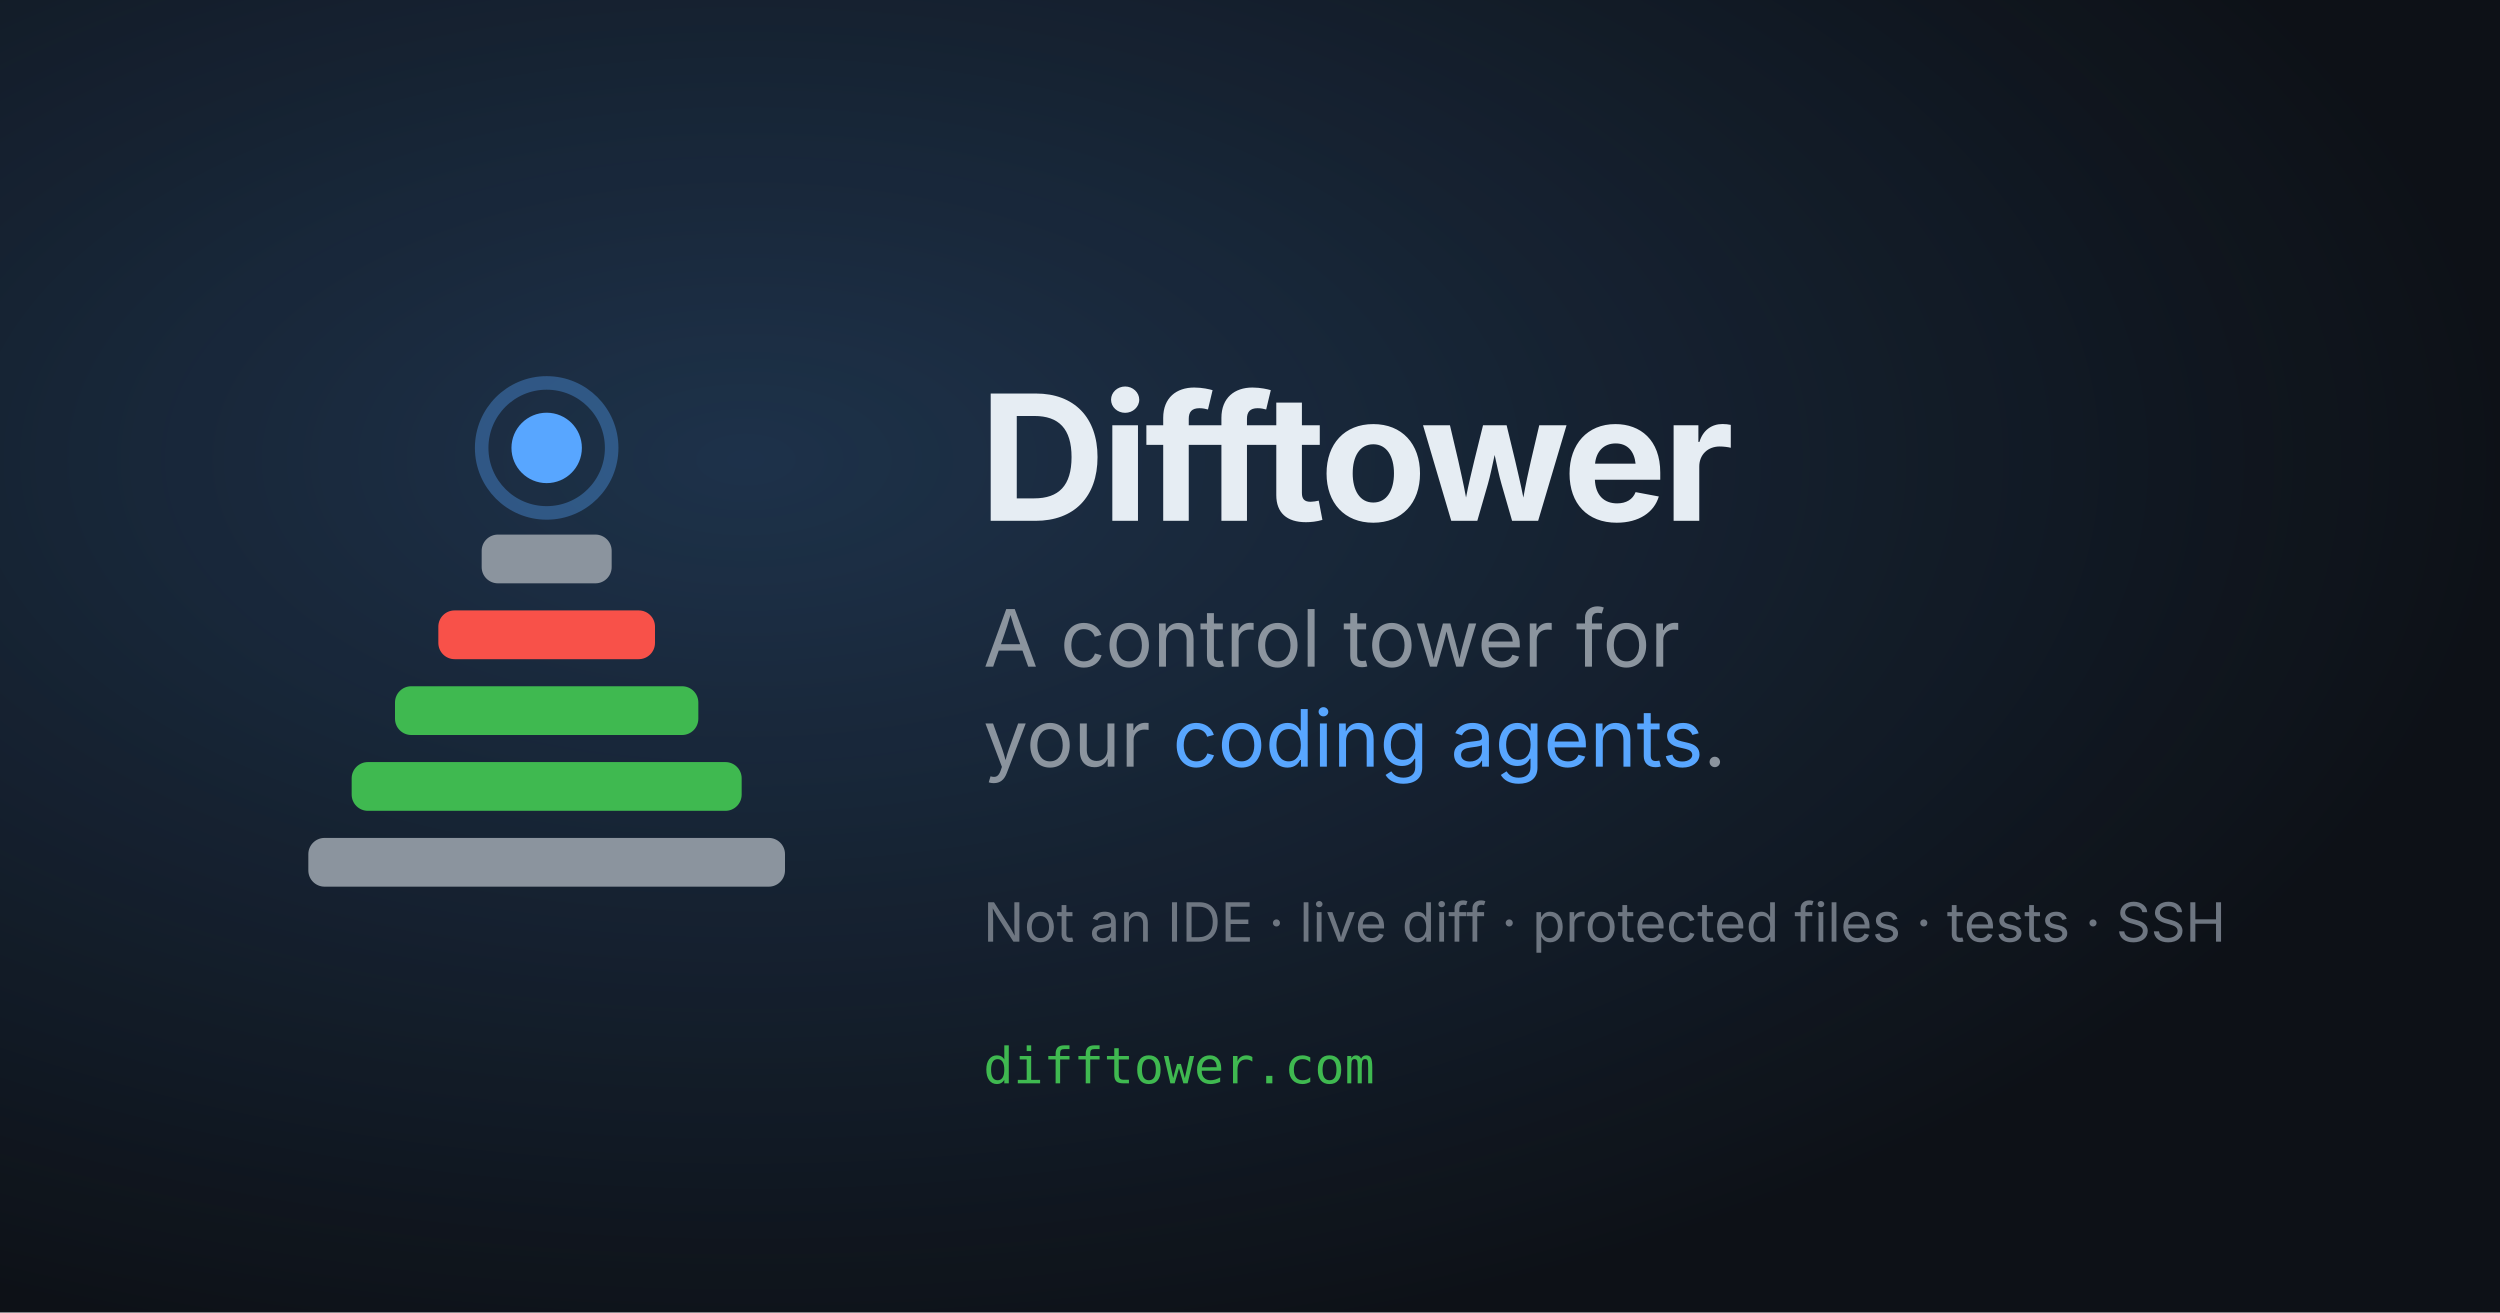
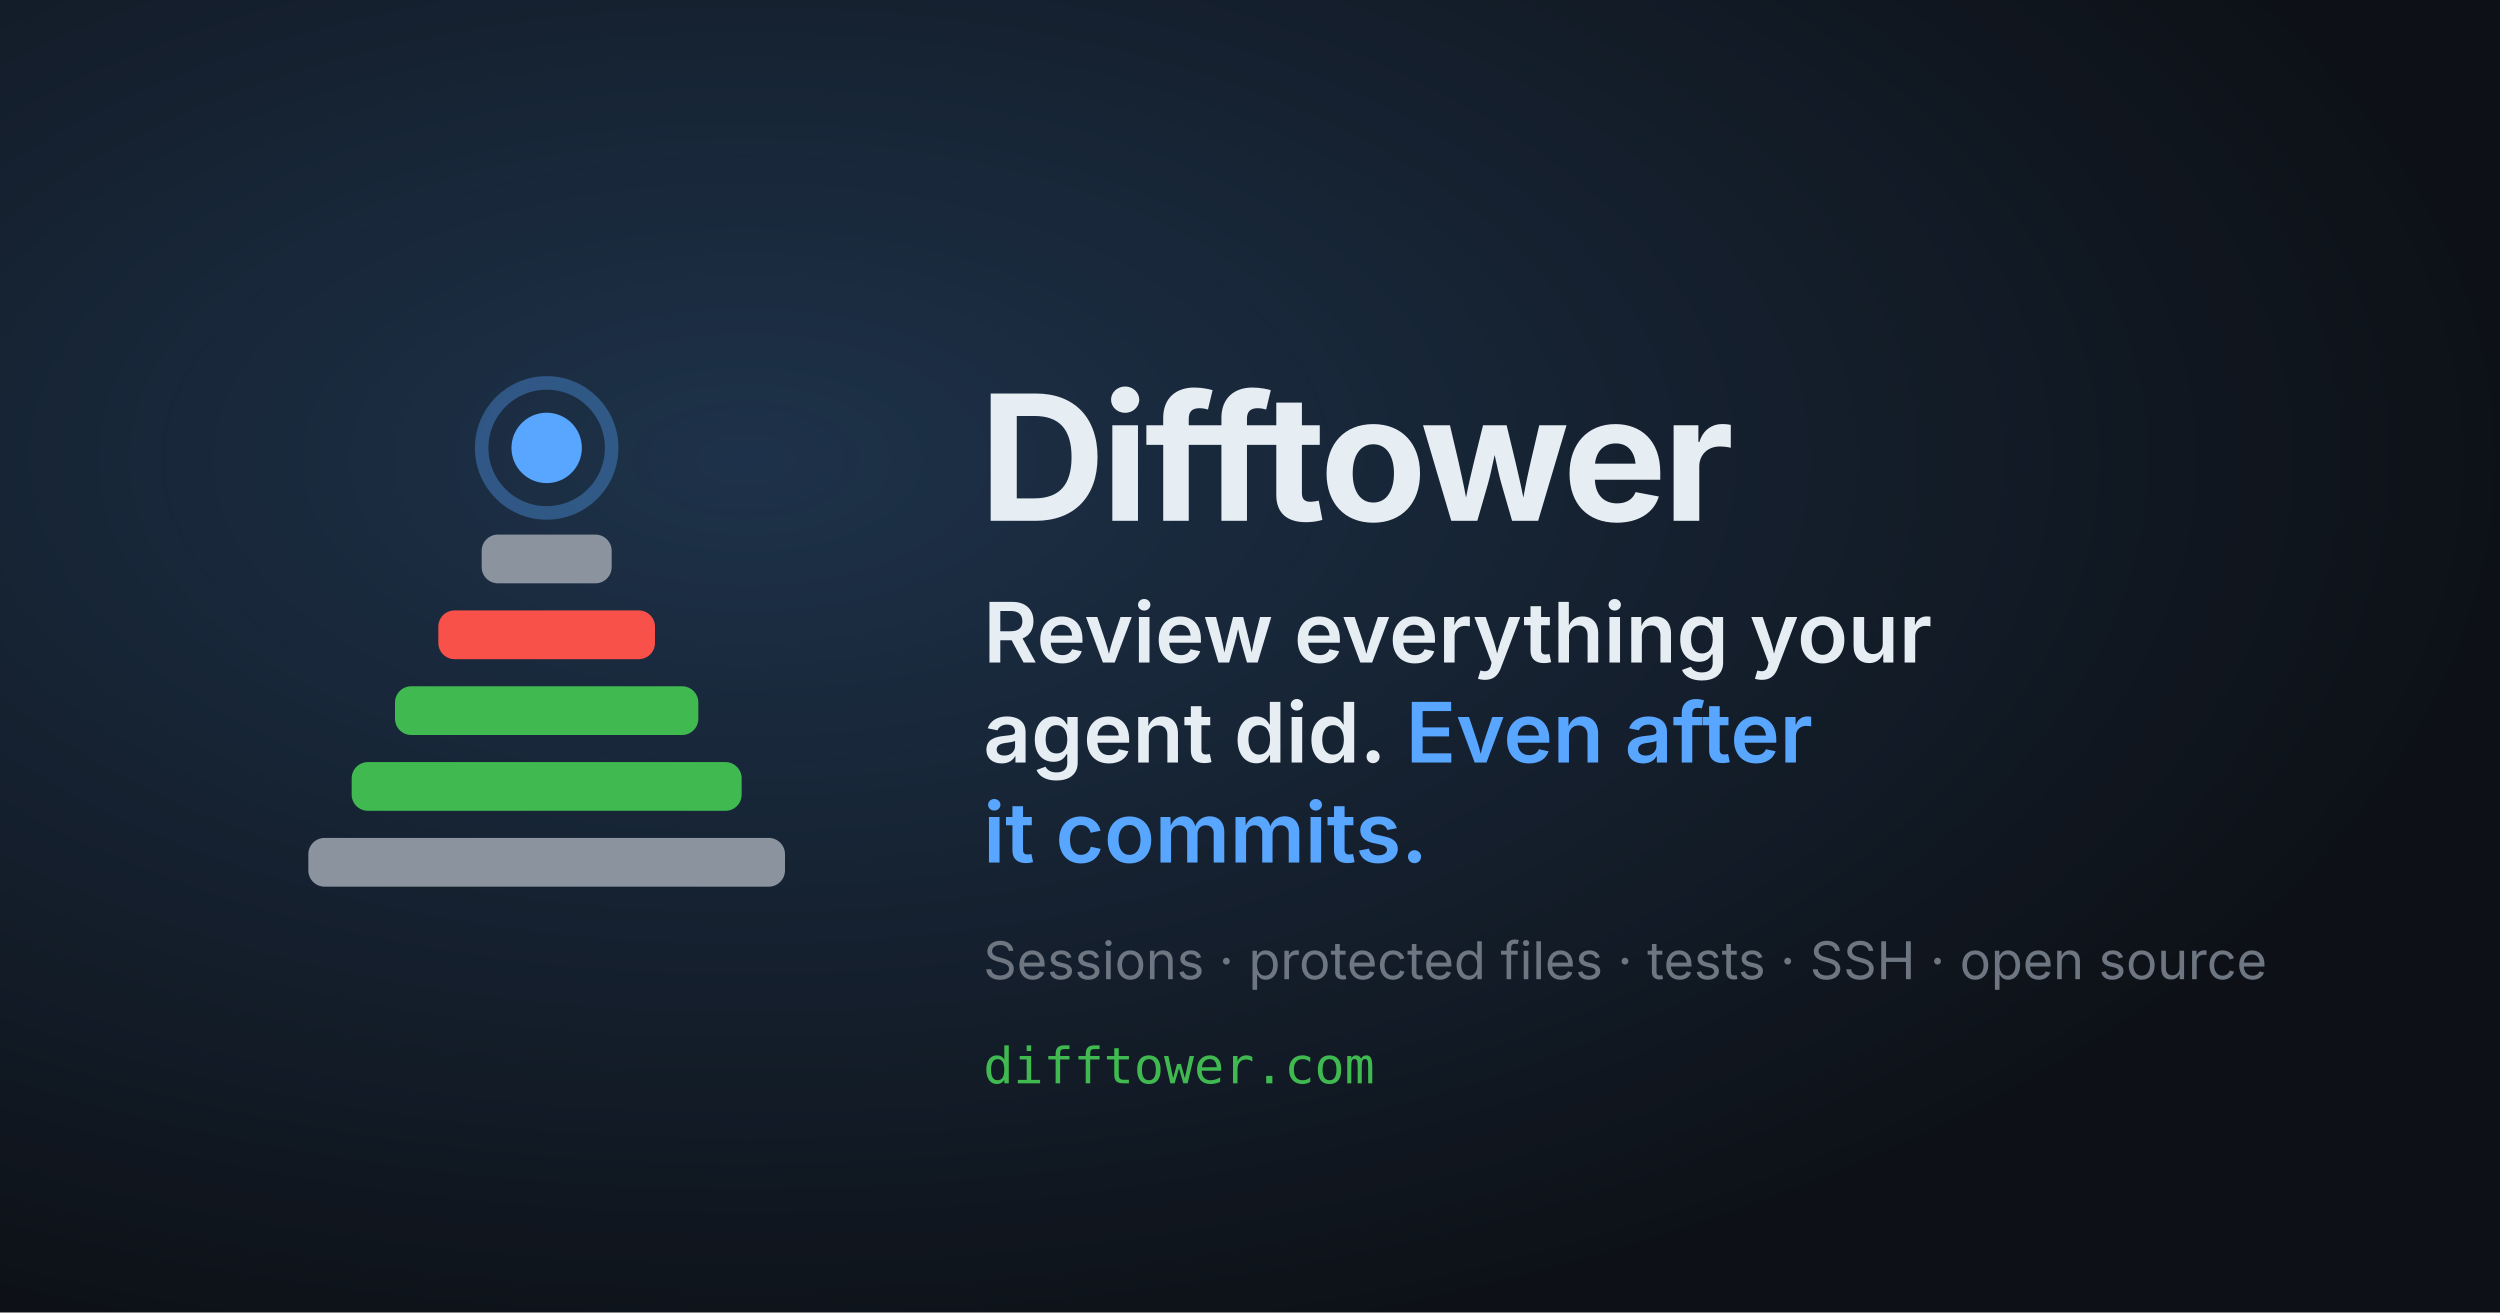
<svg xmlns="http://www.w3.org/2000/svg" width="1200" height="630" viewBox="0 0 1200 630">
  <defs>
    <radialGradient id="glow" cx="0.3" cy="0.35" r="0.7">
      <stop offset="0" stop-color="#58a6ff" stop-opacity="0.22" />
      <stop offset="1" stop-color="#58a6ff" stop-opacity="0" />
    </radialGradient>
  </defs>
  <rect width="1200" height="630" fill="#0d1117" />
  <rect width="1200" height="630" fill="url(#glow)" />
  <g transform="translate(96 150) scale(1.3)">
    <circle cx="128" cy="50" r="13" fill="#58a6ff" />
    <circle cx="128" cy="50" r="24" fill="none" stroke="#58a6ff" stroke-opacity="0.35" stroke-width="5" />
    <rect x="104" y="82" width="48" height="18" rx="6" fill="#8b949e" />
    <rect x="88" y="110" width="80" height="18" rx="6" fill="#f85149" />
    <rect x="72" y="138" width="112" height="18" rx="6" fill="#3fb950" />
    <rect x="56" y="166" width="144" height="18" rx="6" fill="#3fb950" />
    <rect x="40" y="194" width="176" height="18" rx="6" fill="#8b949e" />
  </g>
  <g font-family="Inter, Helvetica, Arial, sans-serif" fill="#e6edf3">
    <text x="470" y="250" font-size="84" font-weight="700" letter-spacing="-2">Difftower</text>
-     <text x="472" y="320" font-size="38" fill="#8b949e">A control tower for</text>
-     <text x="472" y="368" font-size="38" fill="#8b949e">your <tspan fill="#58a6ff">coding agents</tspan>.</text>
-     <text x="472" y="452" font-size="26" fill="#6e7681">Not an IDE · live diff · protected files · tests · SSH</text>
+     <text x="472" y="318" font-size="40" fill="#e6edf3" font-weight="600">Review everything your</text>
+     <text x="472" y="366" font-size="40" fill="#e6edf3" font-weight="600">agent did. <tspan fill="#58a6ff">Even after</tspan>
+     </text>
+     <text x="472" y="414" font-size="40" fill="#58a6ff" font-weight="600">it commits.</text>
+     <text x="472" y="470" font-size="25" fill="#6e7681">Sessions · protected files · tests · SSH · open source</text>
  </g>
  <text x="472" y="520" font-family="JetBrains Mono, monospace" font-size="24" fill="#3fb950">difftower.com</text>
</svg>
